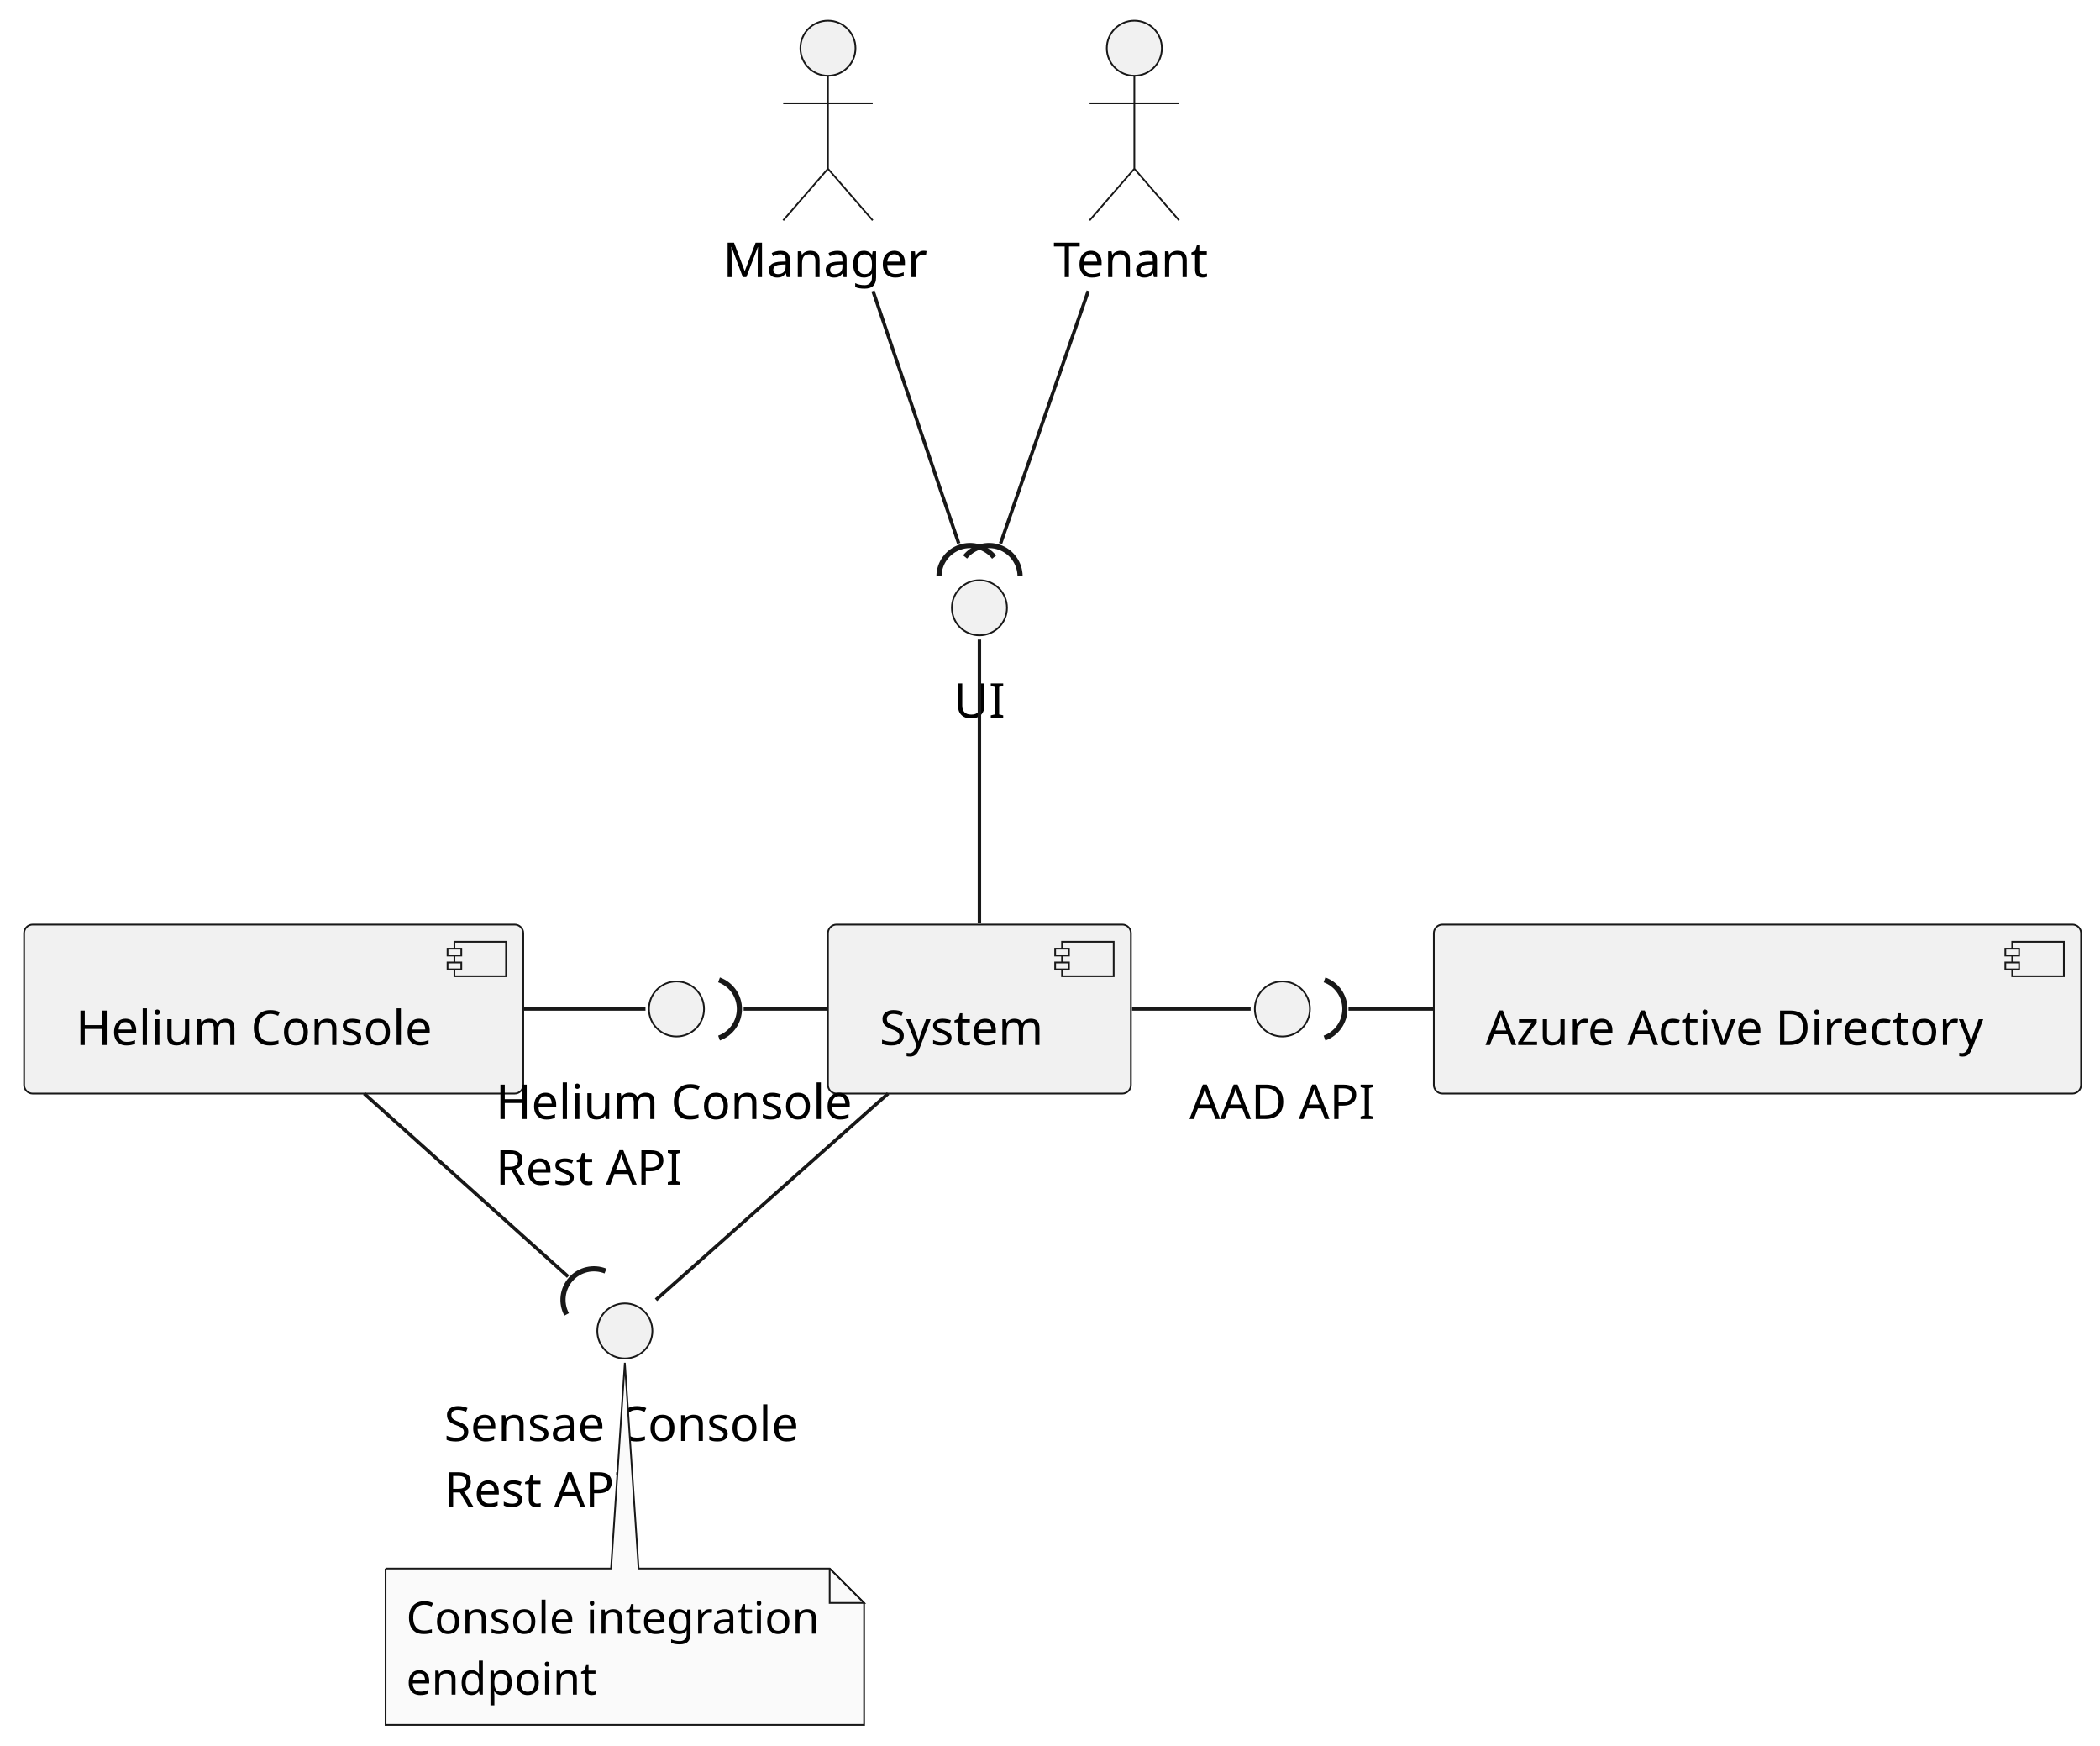
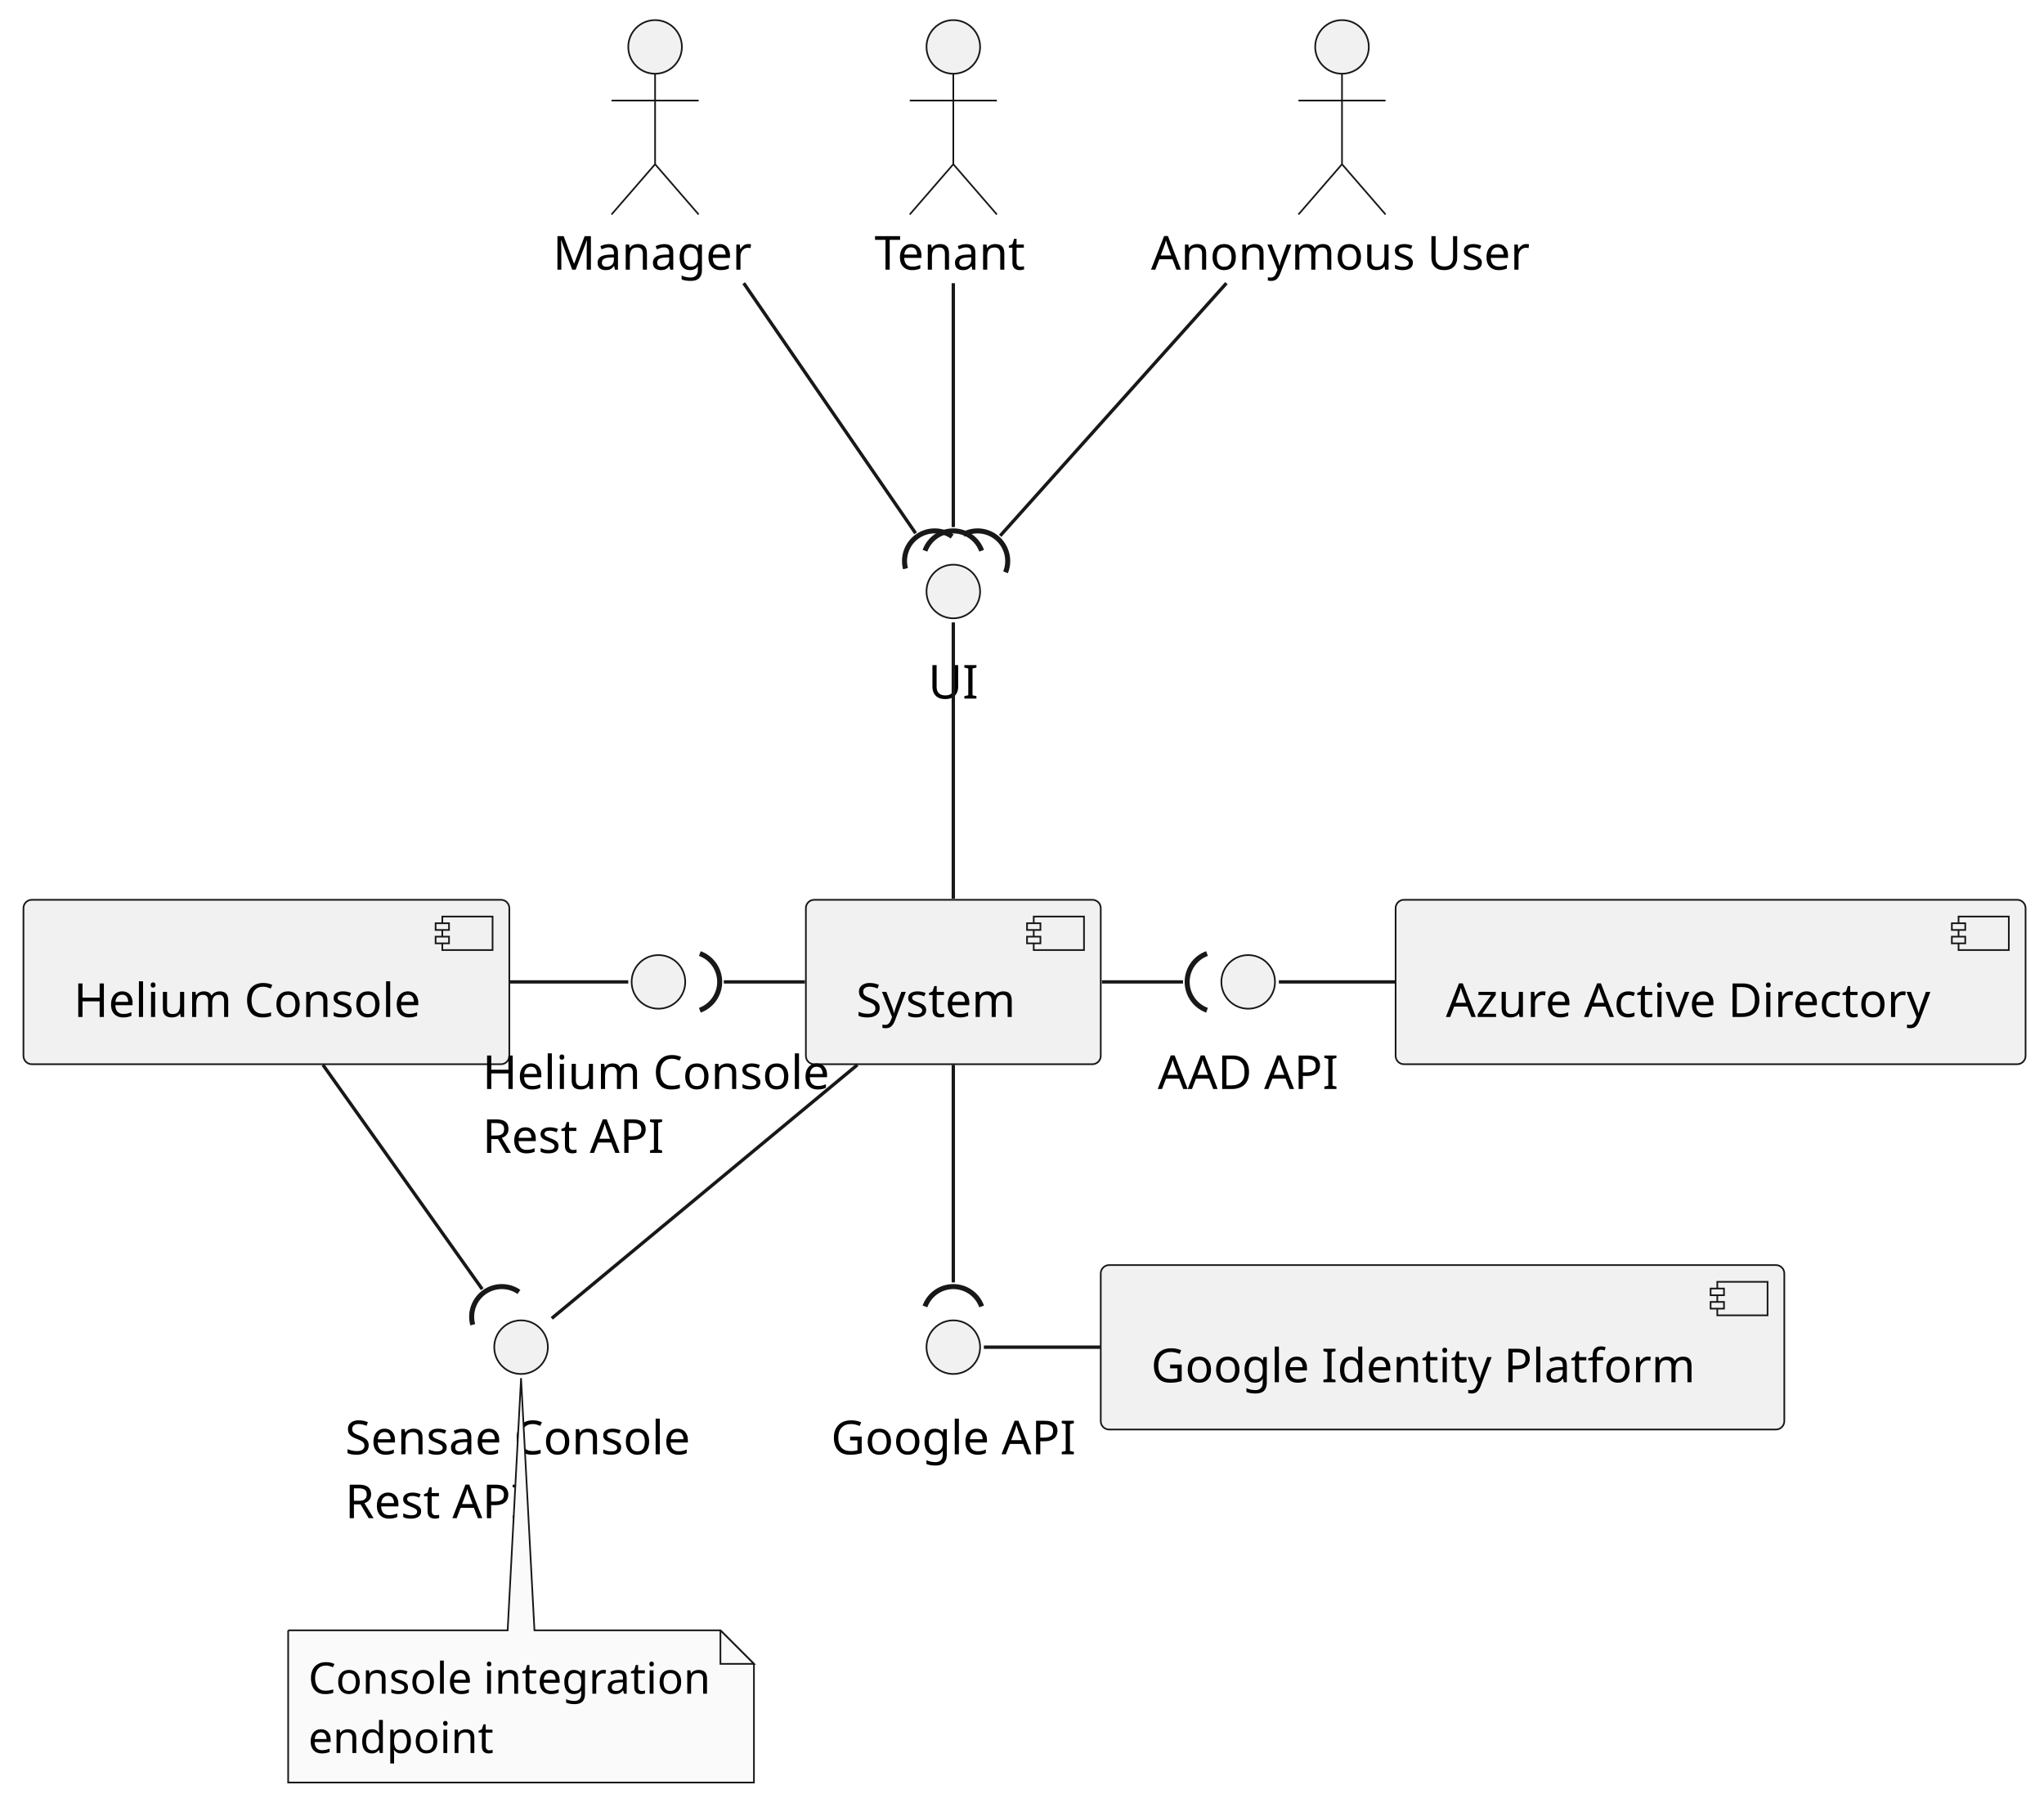
- <svg xmlns="http://www.w3.org/2000/svg" contentStyleType="text/css" height="507px" preserveAspectRatio="none" style="width:610px;height:507px;background:#FFFFFF;" version="1.1" viewBox="0 0 610 507" width="610px" zoomAndPan="magnify">
+ <svg xmlns="http://www.w3.org/2000/svg" contentStyleType="text/css" height="538px" preserveAspectRatio="none" style="width:610px;height:538px;background:#FFFFFF;" version="1.1" viewBox="0 0 610 538" width="610px" zoomAndPan="magnify">
  <defs />
  <g>
    <g id="elem_S">
      <rect fill="#F1F1F1" height="49.068" rx="2.5" ry="2.5" style="stroke:#181818;stroke-width:0.5;" width="88" x="240.5" y="268.5" />
      <rect fill="#F1F1F1" height="10" style="stroke:#181818;stroke-width:0.5;" width="15" x="308.5" y="273.5" />
      <rect fill="#F1F1F1" height="2" style="stroke:#181818;stroke-width:0.5;" width="4" x="306.5" y="275.5" />
      <rect fill="#F1F1F1" height="2" style="stroke:#181818;stroke-width:0.5;" width="4" x="306.5" y="279.5" />
      <text fill="#000000" font-family="sans-serif" font-size="14" lengthAdjust="spacing" textLength="48" x="255.5" y="303.466">System</text>
    </g>
    <g id="elem_HC">
      <rect fill="#F1F1F1" height="49.068" rx="2.5" ry="2.5" style="stroke:#181818;stroke-width:0.5;" width="145" x="7" y="268.5" />
      <rect fill="#F1F1F1" height="10" style="stroke:#181818;stroke-width:0.5;" width="15" x="132" y="273.5" />
      <rect fill="#F1F1F1" height="2" style="stroke:#181818;stroke-width:0.5;" width="4" x="130" y="275.5" />
      <rect fill="#F1F1F1" height="2" style="stroke:#181818;stroke-width:0.5;" width="4" x="130" y="279.5" />
      <text fill="#000000" font-family="sans-serif" font-size="14" lengthAdjust="spacing" textLength="105" x="22" y="303.466">Helium Console</text>
    </g>
    <g id="elem_AAD">
      <rect fill="#F1F1F1" height="49.068" rx="2.5" ry="2.5" style="stroke:#181818;stroke-width:0.5;" width="188" x="416.5" y="268.5" />
      <rect fill="#F1F1F1" height="10" style="stroke:#181818;stroke-width:0.5;" width="15" x="584.5" y="273.5" />
      <rect fill="#F1F1F1" height="2" style="stroke:#181818;stroke-width:0.5;" width="4" x="582.5" y="275.5" />
      <rect fill="#F1F1F1" height="2" style="stroke:#181818;stroke-width:0.5;" width="4" x="582.5" y="279.5" />
      <text fill="#000000" font-family="sans-serif" font-size="14" lengthAdjust="spacing" textLength="148" x="431.5" y="303.466">Azure Active Directory</text>
    </g>
+     <g id="elem_GIP">
+       <rect fill="#F1F1F1" height="49.068" rx="2.5" ry="2.5" style="stroke:#181818;stroke-width:0.5;" width="204" x="328.5" y="377.5" />
+       <rect fill="#F1F1F1" height="10" style="stroke:#181818;stroke-width:0.5;" width="15" x="512.5" y="382.5" />
+       <rect fill="#F1F1F1" height="2" style="stroke:#181818;stroke-width:0.5;" width="4" x="510.5" y="384.5" />
+       <rect fill="#F1F1F1" height="2" style="stroke:#181818;stroke-width:0.5;" width="4" x="510.5" y="388.5" />
+       <text fill="#000000" font-family="sans-serif" font-size="14" lengthAdjust="spacing" textLength="164" x="343.5" y="412.466">Google Identity Platform</text>
+     </g>
    <g id="elem_UI">
      <ellipse cx="284.5" cy="176.5" fill="#F1F1F1" rx="8" ry="8" style="stroke:#181818;stroke-width:0.5;" />
      <text fill="#000000" font-family="sans-serif" font-size="14" lengthAdjust="spacing" textLength="15" x="277" y="208.466">UI</text>
    </g>
    <g id="elem_OUT_ENDPOINT">
      <ellipse cx="196.5" cy="293" fill="#F1F1F1" rx="8" ry="8" style="stroke:#181818;stroke-width:0.5;" />
      <text fill="#000000" font-family="sans-serif" font-size="14" lengthAdjust="spacing" textLength="105" x="144" y="324.966">Helium Console</text>
      <text fill="#000000" font-family="sans-serif" font-size="14" lengthAdjust="spacing" textLength="55" x="144" y="344.034">Rest API</text>
    </g>
    <g id="elem_IN_ENDPOINT">
-       <ellipse cx="181.5" cy="386.5" fill="#F1F1F1" rx="8" ry="8" style="stroke:#181818;stroke-width:0.5;" />
-       <text fill="#000000" font-family="sans-serif" font-size="14" lengthAdjust="spacing" textLength="105" x="129" y="418.466">Sensae Console</text>
-       <text fill="#000000" font-family="sans-serif" font-size="14" lengthAdjust="spacing" textLength="55" x="129" y="437.534">Rest API</text>
+       <ellipse cx="155.5" cy="402" fill="#F1F1F1" rx="8" ry="8" style="stroke:#181818;stroke-width:0.5;" />
+       <text fill="#000000" font-family="sans-serif" font-size="14" lengthAdjust="spacing" textLength="105" x="103" y="433.966">Sensae Console</text>
+       <text fill="#000000" font-family="sans-serif" font-size="14" lengthAdjust="spacing" textLength="55" x="103" y="453.034">Rest API</text>
    </g>
-     <g id="elem_GMN8">
-       <path d="M112,455.5 L112,500.912 A0,0 0 0 0 112,500.912 L251,500.912 A0,0 0 0 0 251,500.912 L251,465.5 L241,455.5 L185.5,455.5 L181.5,395.76 L177.5,455.5 L112,455.5 A0,0 0 0 0 112,455.5 " fill="#FAFAFA" style="stroke:#181818;stroke-width:0.5;" />
-       <path d="M241,455.5 L241,465.5 L251,465.5 L241,455.5 " fill="#FAFAFA" style="stroke:#181818;stroke-width:0.5;" />
-       <text fill="#000000" font-family="sans-serif" font-size="13" lengthAdjust="spacing" textLength="118" x="118" y="474.397">Console integration</text>
-       <text fill="#000000" font-family="sans-serif" font-size="13" lengthAdjust="spacing" textLength="55" x="118" y="492.103">endpoint</text>
+     <g id="elem_GMN9">
+       <path d="M86,486.5 L86,531.912 A0,0 0 0 0 86,531.912 L225,531.912 A0,0 0 0 0 225,531.912 L225,496.5 L215,486.5 L159.5,486.5 L155.5,411.24 L151.5,486.5 L86,486.5 A0,0 0 0 0 86,486.5 " fill="#FAFAFA" style="stroke:#181818;stroke-width:0.5;" />
+       <path d="M215,486.5 L215,496.5 L225,496.5 L215,486.5 " fill="#FAFAFA" style="stroke:#181818;stroke-width:0.5;" />
+       <text fill="#000000" font-family="sans-serif" font-size="13" lengthAdjust="spacing" textLength="118" x="92" y="505.397">Console integration</text>
+       <text fill="#000000" font-family="sans-serif" font-size="13" lengthAdjust="spacing" textLength="55" x="92" y="523.103">endpoint</text>
    </g>
-     <g id="elem_AUTH_ENDPOINT">
+     <g id="elem_AZURE_ENDPOINT">
      <ellipse cx="372.5" cy="293" fill="#F1F1F1" rx="8" ry="8" style="stroke:#181818;stroke-width:0.5;" />
      <text fill="#000000" font-family="sans-serif" font-size="14" lengthAdjust="spacing" textLength="54" x="345.5" y="324.966">AAD API</text>
    </g>
+     <g id="elem_GOOGLE_ENDPOINT">
+       <ellipse cx="284.5" cy="402" fill="#F1F1F1" rx="8" ry="8" style="stroke:#181818;stroke-width:0.5;" />
+       <text fill="#000000" font-family="sans-serif" font-size="14" lengthAdjust="spacing" textLength="73" x="248" y="433.966">Google API</text>
+     </g>
    <g id="elem_Client">
-       <ellipse cx="240.5" cy="14" fill="#F1F1F1" rx="8" ry="8" style="stroke:#181818;stroke-width:0.5;" />
-       <path d="M240.5,22 L240.5,49 M227.5,30 L253.5,30 M240.5,49 L227.5,64 M240.5,49 L253.5,64 " fill="none" style="stroke:#181818;stroke-width:0.5;" />
-       <text fill="#000000" font-family="sans-serif" font-size="14" lengthAdjust="spacing" textLength="61" x="210" y="80.466">Manager</text>
+       <ellipse cx="195.5" cy="14" fill="#F1F1F1" rx="8" ry="8" style="stroke:#181818;stroke-width:0.5;" />
+       <path d="M195.5,22 L195.5,49 M182.5,30 L208.5,30 M195.5,49 L182.5,64 M195.5,49 L208.5,64 " fill="none" style="stroke:#181818;stroke-width:0.5;" />
+       <text fill="#000000" font-family="sans-serif" font-size="14" lengthAdjust="spacing" textLength="61" x="165" y="80.466">Manager</text>
    </g>
    <g id="elem_Tenant">
-       <ellipse cx="329.5" cy="14" fill="#F1F1F1" rx="8" ry="8" style="stroke:#181818;stroke-width:0.5;" />
-       <path d="M329.5,22 L329.5,49 M316.5,30 L342.5,30 M329.5,49 L316.5,64 M329.5,49 L342.5,64 " fill="none" style="stroke:#181818;stroke-width:0.5;" />
-       <text fill="#000000" font-family="sans-serif" font-size="14" lengthAdjust="spacing" textLength="47" x="306" y="80.466">Tenant</text>
+       <ellipse cx="284.5" cy="14" fill="#F1F1F1" rx="8" ry="8" style="stroke:#181818;stroke-width:0.5;" />
+       <path d="M284.5,22 L284.5,49 M271.5,30 L297.5,30 M284.5,49 L271.5,64 M284.5,49 L297.5,64 " fill="none" style="stroke:#181818;stroke-width:0.5;" />
+       <text fill="#000000" font-family="sans-serif" font-size="14" lengthAdjust="spacing" textLength="47" x="261" y="80.466">Tenant</text>
+     </g>
+     <g id="elem_Anonymous">
+       <ellipse cx="400.5" cy="14" fill="#F1F1F1" rx="8" ry="8" style="stroke:#181818;stroke-width:0.5;" />
+       <path d="M400.5,22 L400.5,49 M387.5,30 L413.5,30 M400.5,49 L387.5,64 M400.5,49 L413.5,64 " fill="none" style="stroke:#181818;stroke-width:0.5;" />
+       <text fill="#000000" font-family="sans-serif" font-size="14" lengthAdjust="spacing" textLength="114" x="343.5" y="80.466">Anonymous User</text>
    </g>
    <g id="link_Client_UI">
-       <path d="M253.58,84.5 C261.84,108.81 272.12,139.06 278.49,157.82 " fill="none" id="Client-to-UI" style="stroke:#181818;stroke-width:1.0;" />
-       <path d="M288.769,161.787 A9,9 0 0 0 272.752 167.223" fill="none" style="stroke:#181818;stroke-width:1.5;" />
+       <path d="M221.96,84.5 C239.06,109.38 260.43,140.47 273.24,159.12 " fill="none" id="Client-to-UI" style="stroke:#181818;stroke-width:1.0;" />
+       <path d="M284.157,160.086 A9,9 0 0 0 270.23 169.685" fill="none" style="stroke:#181818;stroke-width:1.5;" />
    </g>
    <g id="link_Tenant_UI">
-       <path d="M316.12,84.5 C307.67,108.81 297.16,139.06 290.64,157.82 " fill="none" id="Tenant-to-UI" style="stroke:#181818;stroke-width:1.0;" />
-       <path d="M296.309,167.292 A9,9 0 0 0 280.334 161.733" fill="none" style="stroke:#181818;stroke-width:1.5;" />
+       <path d="M284.5,84.5 C284.5,108.58 284.5,138.49 284.5,157.29 " fill="none" id="Tenant-to-UI" style="stroke:#181818;stroke-width:1.0;" />
+       <path d="M292.957,164.342 A9,9 0 0 0 276.043 164.342" fill="none" style="stroke:#181818;stroke-width:1.5;" />
+     </g>
+     <g id="link_Anonymous_UI">
+       <path d="M366.01,84.5 C343.42,109.72 315.11,141.33 298.49,159.88 " fill="none" id="Anonymous-to-UI" style="stroke:#181818;stroke-width:1.0;" />
+       <path d="M300.092,170.773 A9,9 0 0 0 287.497 159.483" fill="none" style="stroke:#181818;stroke-width:1.5;" />
    </g>
    <g id="link_UI_S">
      <path d="M284.5,185.73 C284.5,202.76 284.5,242.39 284.5,268.15 " fill="none" id="UI-S" style="stroke:#181818;stroke-width:1.0;" />
    </g>
    <g id="link_S_IN_ENDPOINT">
-       <path d="M257.97,317.56 C235.8,337.26 205.48,364.2 190.55,377.46 " fill="none" id="S-IN_ENDPOINT" style="stroke:#181818;stroke-width:1.0;" />
+       <path d="M255.87,317.75 C226.77,341.88 183.4,377.86 164.66,393.4 " fill="none" id="S-IN_ENDPOINT" style="stroke:#181818;stroke-width:1.0;" />
    </g>
    <g id="link_HC_OUT_ENDPOINT">
      <path d="M152.17,293 C163.94,293 175.72,293 187.5,293 " fill="none" id="HC-OUT_ENDPOINT" style="stroke:#181818;stroke-width:1.0;" />
    </g>
-     <g id="link_S_AUTH_ENDPOINT">
-       <path d="M328.84,293 C340.33,293 351.81,293 363.29,293 " fill="none" id="S-AUTH_ENDPOINT" style="stroke:#181818;stroke-width:1.0;" />
+     <g id="link_S_AZURE_ENDPOINT">
+       <path d="M328.84,293 C336.92,293 344.99,293 353.06,293 " fill="none" id="S-to-AZURE_ENDPOINT" style="stroke:#181818;stroke-width:1.0;" />
+       <path d="M360.212,284.543 A9,9 0 0 0 360.212 301.457" fill="none" style="stroke:#181818;stroke-width:1.5;" />
+     </g>
+     <g id="link_S_GOOGLE_ENDPOINT">
+       <path d="M284.5,317.75 C284.5,337.34 284.5,364.75 284.5,382.68 " fill="none" id="S-to-GOOGLE_ENDPOINT" style="stroke:#181818;stroke-width:1.0;" />
+       <path d="M292.957,389.842 A9,9 0 0 0 276.043 389.842" fill="none" style="stroke:#181818;stroke-width:1.5;" />
    </g>
    <g id="link_IN_ENDPOINT_HC">
-       <path d="M165.02,370.72 C149.02,356.36 124.47,334.34 105.77,317.56 " fill="none" id="IN_ENDPOINT-backto-HC" style="stroke:#181818;stroke-width:1.0;" />
-       <path d="M175.884,369.108 A9,9 0 0 0 164.593 381.702" fill="none" style="stroke:#181818;stroke-width:1.5;" />
+       <path d="M143.91,384.69 C131.24,366.85 110.82,338.09 96.37,317.75 " fill="none" id="IN_ENDPOINT-backto-HC" style="stroke:#181818;stroke-width:1.0;" />
+       <path d="M154.871,385.512 A9,9 0 0 0 141.083 395.309" fill="none" style="stroke:#181818;stroke-width:1.5;" />
    </g>
    <g id="link_OUT_ENDPOINT_S">
      <path d="M216.01,293 C224.08,293 232.15,293 240.22,293 " fill="none" id="OUT_ENDPOINT-backto-S" style="stroke:#181818;stroke-width:1.0;" />
      <path d="M208.858,301.457 A9,9 0 0 0 208.858 284.543" fill="none" style="stroke:#181818;stroke-width:1.5;" />
    </g>
-     <g id="link_AUTH_ENDPOINT_AAD">
-       <path d="M391.7,293 C399.93,293 408.16,293 416.39,293 " fill="none" id="AUTH_ENDPOINT-backto-AAD" style="stroke:#181818;stroke-width:1.0;" />
-       <path d="M384.738,301.457 A9,9 0 0 0 384.738 284.543" fill="none" style="stroke:#181818;stroke-width:1.5;" />
+     <g id="link_AZURE_ENDPOINT_AAD">
+       <path d="M381.66,293 C393.24,293 404.81,293 416.39,293 " fill="none" id="AZURE_ENDPOINT-AAD" style="stroke:#181818;stroke-width:1.0;" />
+     </g>
+     <g id="link_GOOGLE_ENDPOINT_GIP">
+       <path d="M293.62,402 C305.21,402 316.79,402 328.38,402 " fill="none" id="GOOGLE_ENDPOINT-GIP" style="stroke:#181818;stroke-width:1.0;" />
    </g>
  </g>
</svg>
